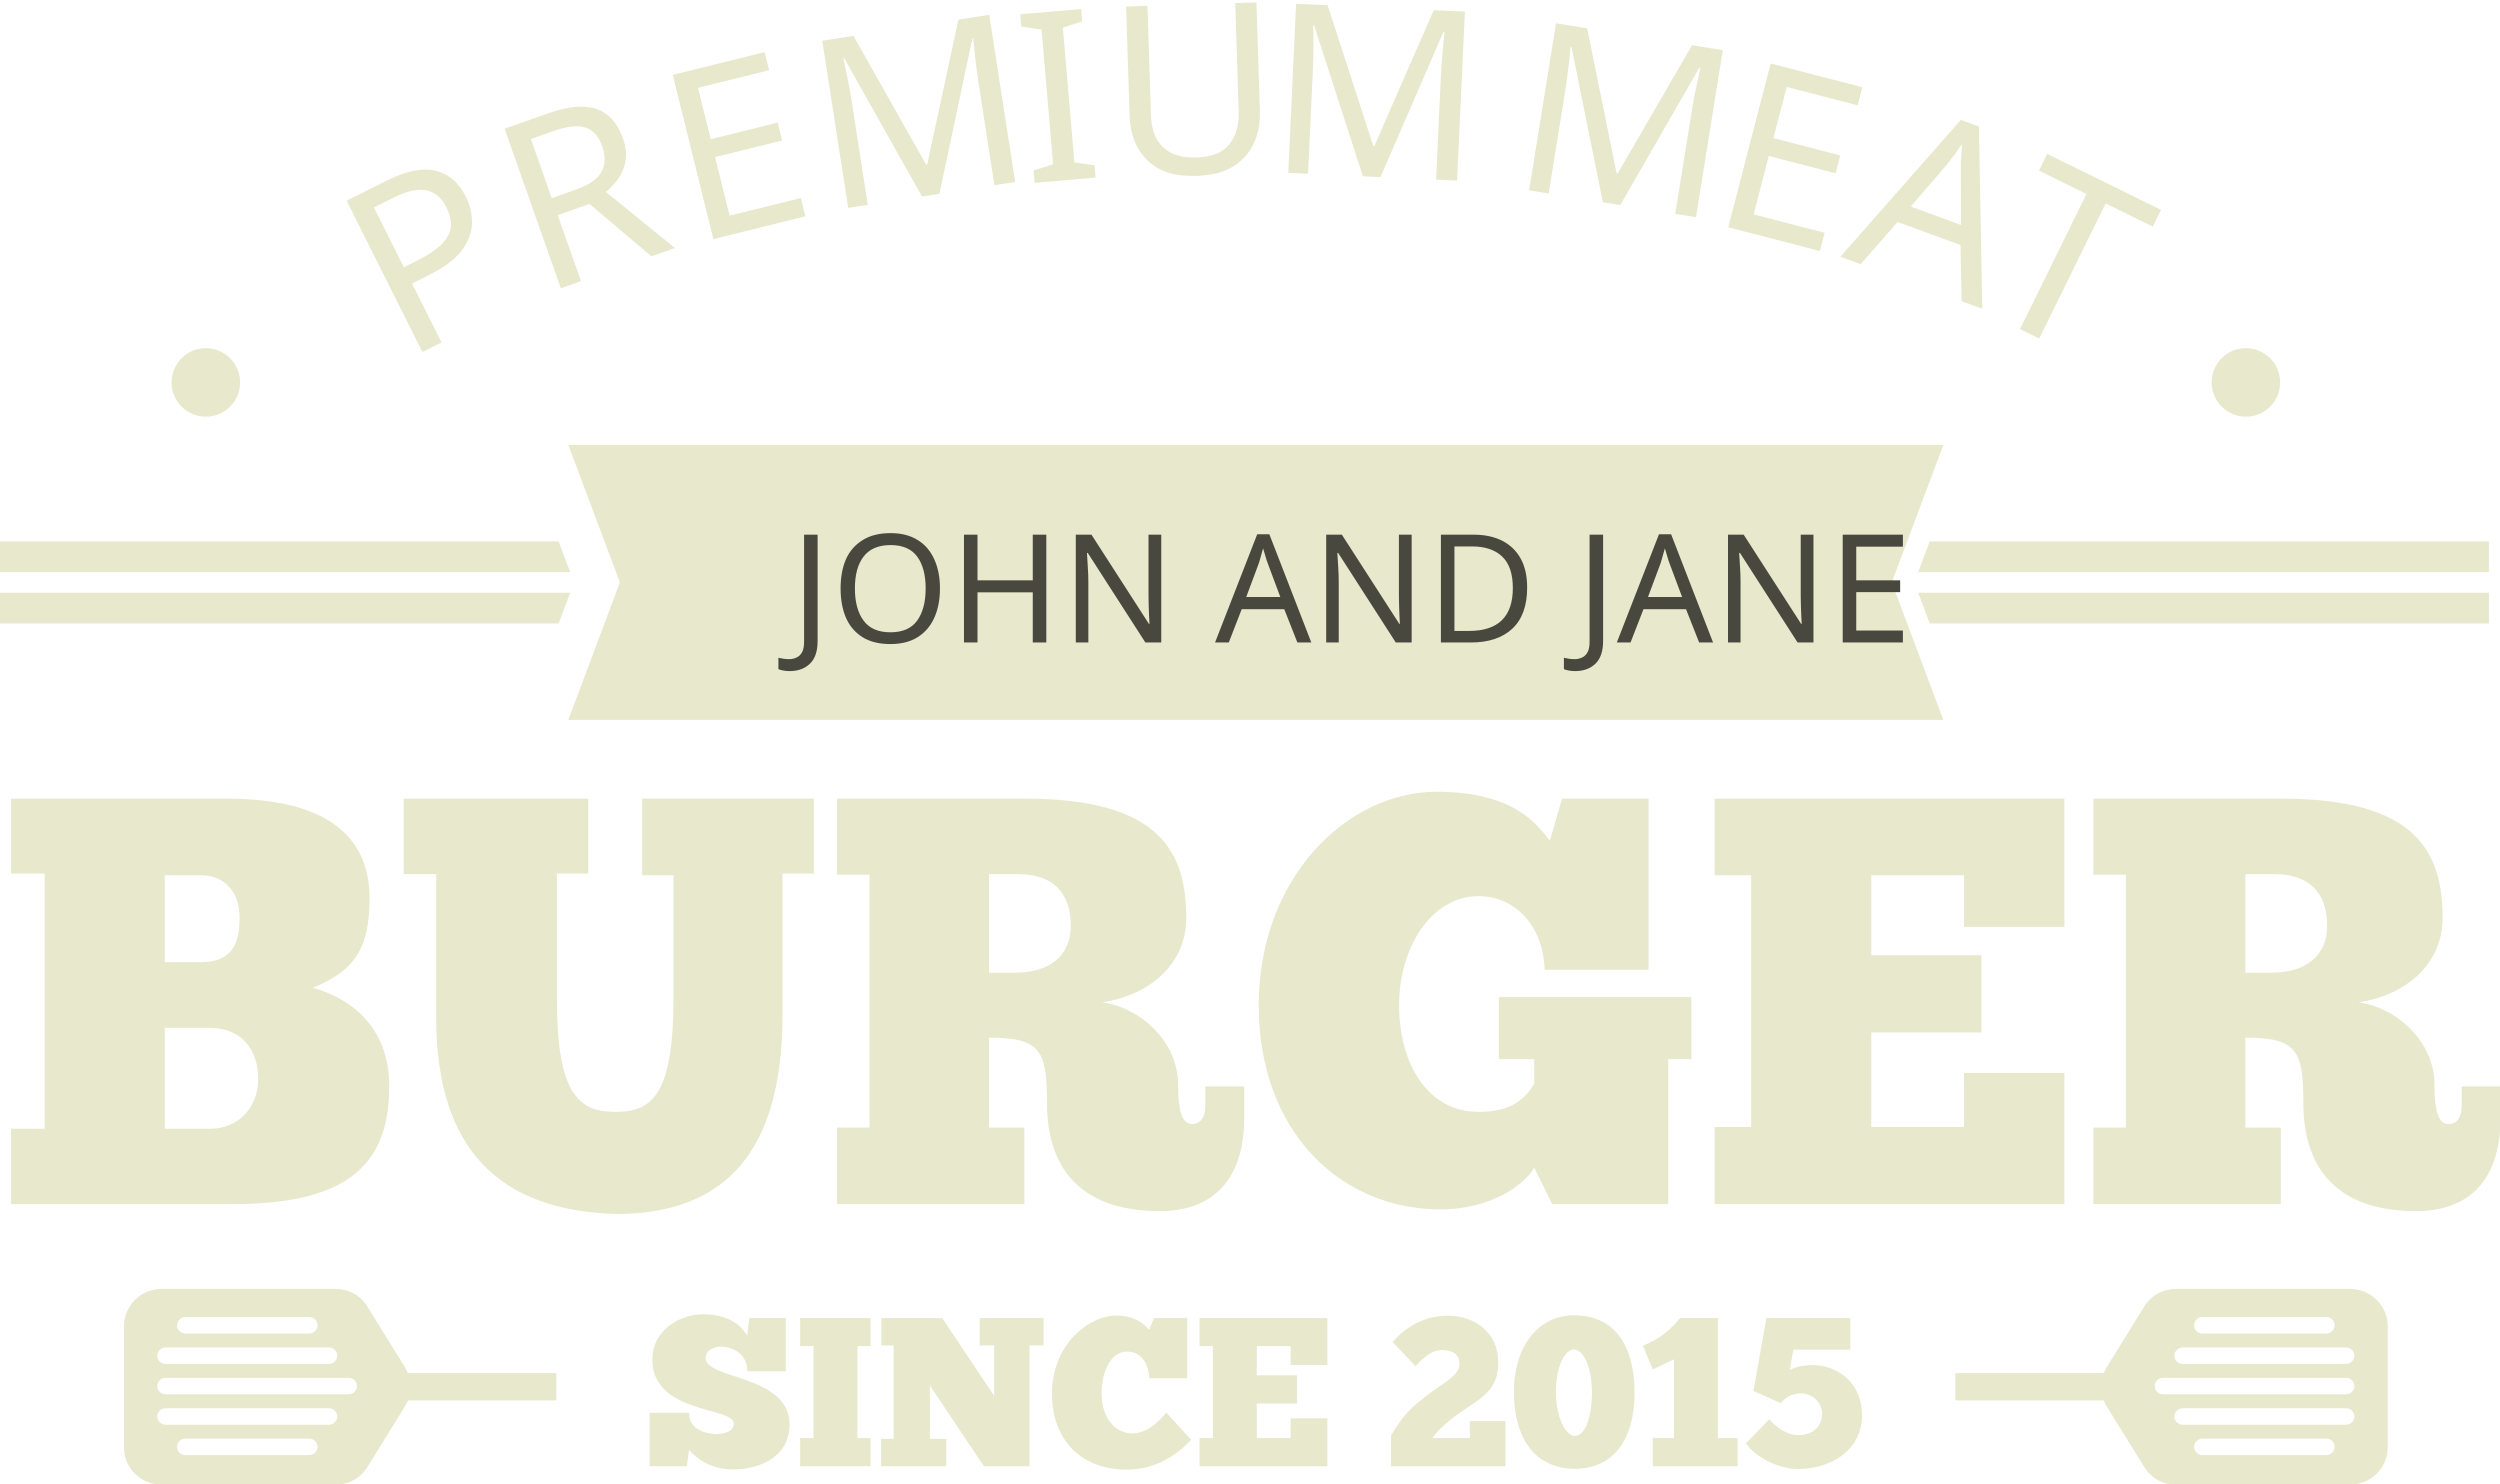
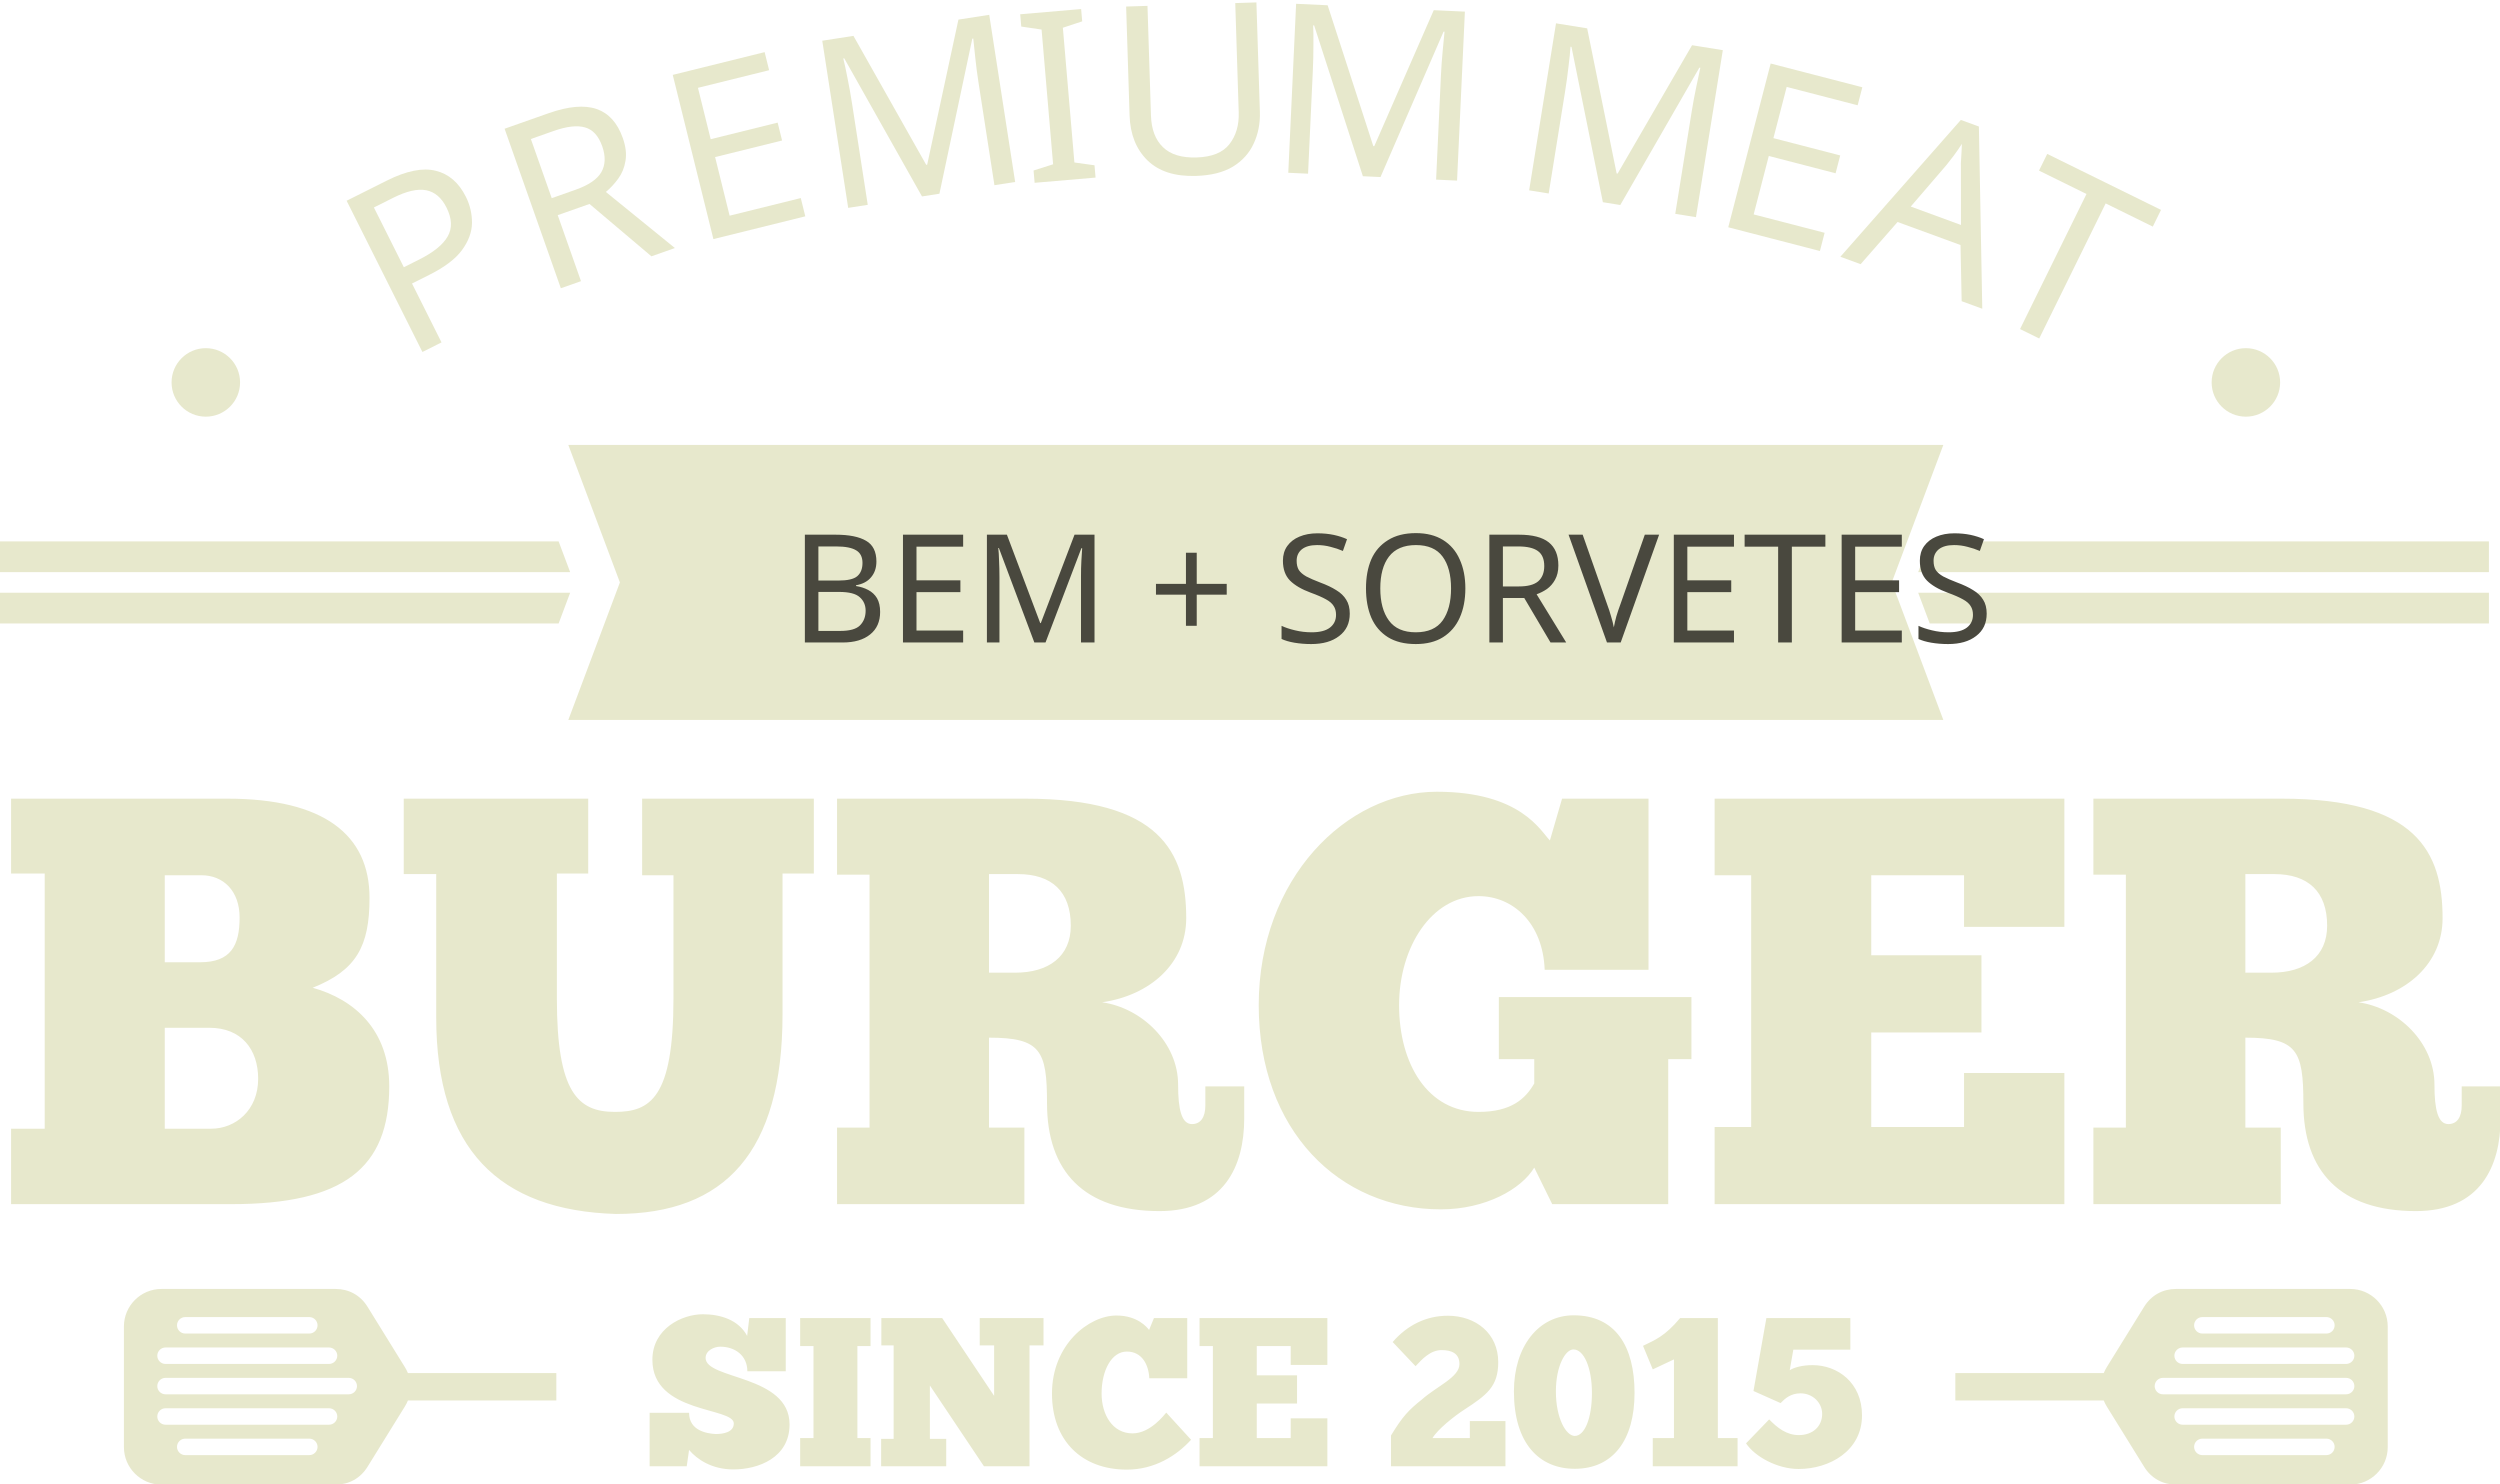
<svg xmlns="http://www.w3.org/2000/svg" id="svg4155" version="1.1" xml:space="preserve" width="482" height="286" viewBox="0 0 482 286">
  <defs id="defs4159" />
  <g id="g4163" transform="matrix(1.25,0,0,-1.25,0,286)">
    <g id="g4818" transform="matrix(1.934847,0,0,1.934847,-869.0313,-730.072)">
      <path d="m 450.03,399.59 17.571,0 c 8.923,0 12.576,2.868 12.576,9.388 0,4.484 -2.774,6.935 -6.103,7.861 3.467,1.387 4.531,3.282 4.531,7.166 0,5.039 -3.652,7.908 -11.328,7.908 l -17.247,0 0,-5.966 2.681,0 0,-20.344 -2.681,0 0,-6.013 z m 12.252,26.219 2.913,0 c 1.758,0 3.053,-1.249 3.053,-3.375 0,-2.22 -0.694,-3.562 -3.145,-3.562 l -2.821,0 0,6.937 z m 0,-20.206 0,8.045 3.561,0 c 2.543,0 3.884,-1.711 3.884,-4.07 0,-2.496 -1.803,-3.975 -3.745,-3.975 l -3.7,0 z m 19.051,26.31 0,-6.013 2.588,0 0,-11.421 c 0,-10.497 4.995,-15.396 14.335,-15.673 8.693,0 13.272,4.946 13.272,15.905 l 0,11.236 2.496,0 0,5.966 -13.687,0 0,-6.104 2.497,0 0,-9.803 c 0,-7.952 -1.85,-9.063 -4.67,-9.063 -2.959,0 -4.624,1.573 -4.624,9.016 l 0,9.988 2.498,0 0,5.966 -14.705,0 z m 34.54,0 0,-6.058 2.59,0 0,-20.161 -2.59,0 0,-6.104 14.935,0 0,6.104 -2.82,0 0,7.167 c 4.115,0 4.624,-1.016 4.624,-5.225 0,-5.408 2.913,-8.6 8.969,-8.6 5.133,0 6.752,3.561 6.752,7.398 l 0,2.544 -3.099,0 0,-1.527 c 0,-0.924 -0.37,-1.479 -1.063,-1.479 -0.833,0 -1.109,1.157 -1.109,3.143 0,3.331 -2.867,6.105 -6.058,6.567 3.838,0.555 6.705,3.099 6.705,6.705 0,5.271 -2.081,9.526 -12.809,9.526 l -15.027,0 z m 12.115,-6.013 2.311,0 c 2.683,0 4.209,-1.386 4.209,-4.115 0,-2.451 -1.758,-3.744 -4.439,-3.744 l -2.081,0 0,7.859 z m 44.897,-26.31 9.248,0 0,11.56 1.85,0 0,4.949 -15.352,0 0,-4.949 2.822,0 0,-1.941 c -0.695,-1.202 -1.804,-2.266 -4.441,-2.266 -4.022,0 -6.334,3.792 -6.334,8.507 0,4.624 2.59,8.694 6.334,8.694 2.729,0 5.133,-2.128 5.272,-5.872 l 8.277,0 0,13.641 -6.891,0 -0.969,-3.331 c -0.74,0.74 -2.312,3.883 -9.017,3.883 -7.213,0 -14.195,-6.934 -14.195,-17.015 0,-9.988 6.427,-16.276 14.518,-16.276 3.562,0 6.428,1.62 7.446,3.329 l 1.432,-2.913 z m 12.947,32.323 0,-6.104 2.914,0 0,-20.069 -2.914,0 0,-6.15 27.881,0 0,10.452 -7.999,0 0,-4.302 -7.397,0 0,7.537 8.785,0 0,6.15 -8.785,0 0,6.382 7.397,0 0,-4.116 7.999,0 0,10.22 -27.881,0 z m 30.194,0 0,-6.058 2.589,0 0,-20.161 -2.589,0 0,-6.104 14.935,0 0,6.104 -2.82,0 0,7.167 c 4.114,0 4.624,-1.016 4.624,-5.225 0,-5.408 2.913,-8.6 8.969,-8.6 5.134,0 6.752,3.561 6.752,7.398 l 0,2.544 -3.099,0 0,-1.527 c 0,-0.924 -0.37,-1.479 -1.062,-1.479 -0.833,0 -1.111,1.157 -1.111,3.143 0,3.331 -2.867,6.105 -6.056,6.567 3.837,0.555 6.704,3.099 6.704,6.705 0,5.271 -2.081,9.526 -12.809,9.526 l -15.027,0 z m 12.115,-6.013 2.312,0 c 2.681,0 4.207,-1.386 4.207,-4.115 0,-2.451 -1.756,-3.744 -4.439,-3.744 l -2.08,0 0,7.859" style="fill:#e7e8cc;fill-opacity:1;fill-rule:evenodd;stroke:none" id="path4533" />
      <path d="m 599.952,449.151 4.111,-10.961 -109.611,0 4.112,10.961 -4.112,10.96 109.611,0 -4.111,-10.96" style="fill:#e7e8cc;fill-opacity:1;fill-rule:evenodd;stroke:none" id="path4535" />
      <path d="m 500.934,378.694 2.958,0 0.186,1.302 c 0.642,-0.761 1.825,-1.554 3.532,-1.554 2.011,0 4.478,0.947 4.478,3.583 0,3.971 -6.692,3.567 -6.692,5.304 0,0.592 0.676,0.898 1.167,0.898 1.183,0 2.161,-0.71 2.161,-1.961 l 3.06,0 0,4.242 -2.907,0 -0.17,-1.421 c -0.674,1.268 -2.111,1.725 -3.531,1.725 -1.656,0 -4.022,-1.133 -4.022,-3.632 0,-4.311 6.489,-3.753 6.489,-5.072 0,-0.708 -0.845,-0.844 -1.436,-0.844 -0.71,0.034 -2.129,0.269 -2.129,1.69 l -3.144,0 0,-4.26 z m 11.999,11.814 0,-2.231 1.064,0 0,-7.335 -1.064,0 0,-2.248 5.611,0 0,2.248 -1.048,0 0,7.335 1.048,0 0,2.231 -5.611,0 z m 19.4,-2.18 0,2.18 -5.085,0 0,-2.18 1.148,0 0,-4.021 -4.141,6.201 -4.849,0 0,-2.18 0.979,0 0,-7.452 -0.996,0 0,-2.182 5.188,0 0,2.182 -1.302,0 0,4.258 4.31,-6.44 3.632,0 0,9.634 1.116,0 z m 9.785,-5.357 c -0.153,-0.17 -1.268,-1.656 -2.687,-1.656 -1.605,0 -2.468,1.503 -2.468,3.176 0,1.842 0.795,3.347 2.012,3.347 1.199,0 1.74,-1.031 1.791,-2.13 l 3.024,0 0,4.8 -2.653,0 -0.388,-0.947 c -0.153,0.203 -0.913,1.15 -2.602,1.15 -2.215,0 -5.139,-2.332 -5.139,-6.22 0,-3.767 2.384,-6.065 5.967,-6.065 2.214,0 3.971,1.114 5.12,2.382 l -1.977,2.163 z m 2.653,7.537 0,-2.231 1.064,0 0,-7.335 -1.064,0 0,-2.248 10.19,0 0,3.821 -2.923,0 0,-1.573 -2.705,0 0,2.755 3.211,0 0,2.248 -3.211,0 0,2.332 2.705,0 0,-1.505 2.923,0 0,3.736 -10.19,0 z m 17.22,-3.836 c 0.507,0.541 1.166,1.283 2.079,1.283 0.777,0 1.42,-0.252 1.42,-1.114 0,-1.048 -1.792,-1.758 -2.992,-2.822 -1.081,-0.862 -1.538,-1.351 -2.466,-2.872 l 0,-2.453 9.125,0 0,3.601 -2.839,0 0,-1.353 -2.975,0 c 0.389,0.676 1.724,1.743 2.535,2.267 1.792,1.166 2.704,1.84 2.704,3.783 0,2.282 -1.775,3.702 -4.022,3.702 -1.69,0 -3.211,-0.727 -4.394,-2.096 l 1.825,-1.926 z m 12.692,-8.179 c 3.059,0 4.765,2.299 4.765,6.049 0,3.735 -1.537,6.186 -4.85,6.186 -2.806,0 -4.766,-2.485 -4.766,-6.068 0,-4.157 2.028,-6.167 4.851,-6.167 z m 0,2.619 c -0.677,0 -1.505,1.368 -1.505,3.548 0,2.064 0.778,3.363 1.404,3.346 0.828,0 1.469,-1.452 1.469,-3.464 0,-2.062 -0.591,-3.43 -1.368,-3.43 z m 6.218,5.306 1.689,0.795 0,-6.271 -1.689,0 0,-2.248 6.76,0 0,2.248 -1.572,0 0,9.566 -3.007,0 c -1.234,-1.469 -1.995,-1.74 -2.959,-2.214 l 0.778,-1.876 z m 11.205,1.571 4.545,0 0,2.519 -6.693,0 -1.029,-5.814 2.162,-0.963 c 0.356,0.372 0.813,0.777 1.589,0.777 0.964,0 1.725,-0.742 1.725,-1.639 0,-0.979 -0.729,-1.69 -1.861,-1.69 -0.978,0 -1.707,0.575 -2.364,1.251 l -1.843,-1.909 c 0.693,-1.047 2.484,-2.044 4.191,-2.044 2.45,0 5.053,1.434 5.053,4.274 0,2.619 -1.959,4.005 -3.937,4.005 -0.827,0 -1.487,-0.186 -1.825,-0.405 l 0.287,1.638" style="fill:#e7e8cc;fill-opacity:1;fill-rule:evenodd;stroke:none" id="path4537" />
      <path d="m 462.013,392.829 13.889,0 c 1.063,0 1.979,-0.509 2.54,-1.414 l 2.978,-4.814 c 0.097,-0.155 0.177,-0.314 0.244,-0.478 l 11.832,0 0,-2.186 -11.831,0 c -0.066,-0.163 -0.148,-0.324 -0.245,-0.481 l -2.978,-4.809 c -0.561,-0.907 -1.477,-1.416 -2.54,-1.416 l -13.889,0 c -1.645,0 -2.987,1.343 -2.987,2.986 l 0,9.625 c 0,1.645 1.342,2.987 2.987,2.987 z m 1.9,-2.242 9.892,0 c 0.36,0 0.656,-0.295 0.656,-0.655 l 0,-0.002 c 0,-0.362 -0.296,-0.656 -0.656,-0.656 l -9.892,0 c -0.36,0 -0.656,0.294 -0.656,0.656 l 0,0.002 c 0,0.36 0.296,0.655 0.656,0.655 z m -1.573,-2.424 13.037,0 c 0.36,0 0.657,-0.295 0.657,-0.655 l 0,0 c 0,-0.361 -0.297,-0.657 -0.657,-0.657 l -13.037,0 c -0.358,0 -0.654,0.296 -0.654,0.657 l 0,0 c 0,0.36 0.294,0.655 0.654,0.655 z m 0,-4.845 13.037,0 c 0.36,0 0.657,-0.295 0.657,-0.657 0,-0.36 -0.297,-0.655 -0.657,-0.655 l -13.037,0 c -0.36,0 -0.654,0.295 -0.654,0.655 0,0.362 0.294,0.657 0.654,0.657 z m 0,2.423 14.609,0 c 0.361,0 0.656,-0.297 0.656,-0.657 l 0,0 c 0,-0.359 -0.295,-0.654 -0.656,-0.654 l -14.609,0 c -0.358,0 -0.654,0.295 -0.654,0.654 l 0,0 c 0,0.363 0.294,0.657 0.654,0.657 z m 1.573,-4.845 9.892,0 c 0.36,0 0.656,-0.295 0.656,-0.656 0,-0.36 -0.296,-0.657 -0.656,-0.657 l -9.892,0 c -0.36,0 -0.656,0.297 -0.656,0.657 0,0.361 0.296,0.656 0.656,0.656" style="fill:#e7e8cc;fill-opacity:1;fill-rule:evenodd;stroke:none" id="path4539" />
      <path d="m 636.502,392.829 -13.888,0 c -1.065,0 -1.979,-0.509 -2.54,-1.414 l -2.979,-4.814 c -0.097,-0.155 -0.177,-0.314 -0.243,-0.478 l -11.831,0 0,-2.186 11.83,0 c 0.066,-0.163 0.147,-0.324 0.244,-0.481 l 2.979,-4.809 c 0.559,-0.907 1.475,-1.416 2.54,-1.416 l 13.888,0 c 1.645,0 2.987,1.343 2.987,2.986 l 0,9.625 c 0,1.645 -1.342,2.987 -2.987,2.987 z m -1.901,-2.242 -9.891,0 c -0.361,0 -0.656,-0.295 -0.656,-0.655 l 0,-0.002 c 0,-0.362 0.295,-0.656 0.656,-0.656 l 9.891,0 c 0.361,0 0.656,0.294 0.656,0.656 l 0,0.002 c 0,0.36 -0.295,0.655 -0.656,0.655 z m 1.572,-2.424 -13.035,0 c -0.361,0 -0.656,-0.295 -0.656,-0.655 l 0,0 c 0,-0.361 0.296,-0.657 0.656,-0.657 l 13.035,0 c 0.362,0 0.657,0.296 0.657,0.657 l 0,0 c 0,0.36 -0.294,0.655 -0.657,0.655 z m 0,-4.845 -13.035,0 c -0.361,0 -0.656,-0.295 -0.656,-0.657 0,-0.36 0.296,-0.655 0.656,-0.655 l 13.035,0 c 0.363,0 0.657,0.295 0.657,0.655 0,0.362 -0.294,0.657 -0.657,0.657 z m 0,2.423 -14.606,0 c -0.362,0 -0.656,-0.297 -0.656,-0.657 l 0,0 c 0,-0.359 0.296,-0.654 0.656,-0.654 l 14.606,0 c 0.362,0 0.657,0.295 0.657,0.654 l 0,0 c 0,0.363 -0.294,0.657 -0.657,0.657 z m -1.572,-4.845 -9.891,0 c -0.361,0 -0.656,-0.295 -0.656,-0.656 0,-0.36 0.295,-0.657 0.656,-0.657 l 9.891,0 c 0.361,0 0.656,0.297 0.656,0.657 0,0.361 -0.295,0.656 -0.656,0.656" style="fill:#e7e8cc;fill-opacity:1;fill-rule:evenodd;stroke:none" id="path4541" />
      <path d="m 465.554,467.825 c 1.508,0 2.731,-1.222 2.731,-2.73 0,-1.509 -1.223,-2.73 -2.731,-2.73 -1.508,0 -2.73,1.221 -2.73,2.73 0,1.508 1.222,2.73 2.73,2.73" style="fill:#e7e8cc;fill-opacity:1;fill-rule:evenodd;stroke:none" id="path4543" />
      <path d="m 628.182,467.825 c 1.507,0 2.73,-1.222 2.73,-2.73 0,-1.509 -1.223,-2.73 -2.73,-2.73 -1.509,0 -2.73,1.221 -2.73,2.73 0,1.508 1.221,2.73 2.73,2.73" style="fill:#e7e8cc;fill-opacity:1;fill-rule:evenodd;stroke:none" id="path4545" />
      <path d="m 647.556,448.33 -45.497,0 0.92,-2.453 44.577,0 0,2.453 z m -152.958,0 -45.497,0 0,-2.453 44.577,0 0.92,2.453 z m -45.497,4.094 44.577,0 0.92,-2.452 -45.497,0 0,2.452 z m 153.878,0 44.577,0 0,-2.452 -45.497,0 0.92,2.452" style="fill:#e7e8cc;fill-opacity:1;fill-rule:evenodd;stroke:none" id="path4547" />
      <g id="g4549">
        <text transform="matrix(1,0,0,-1,512.137,444.363)" style="font-variant:normal;font-weight:normal;font-size:12.032px;font-family:Bebas;-inkscape-font-specification:Bebas;writing-mode:lr-tb;fill:#49483e;fill-opacity:1;fill-rule:nonzero;stroke:none" id="text4551">
-           <tspan x="0 4.965 11.511 18.133 24.815 27.037 34.232 41.247 47.434 49.655 54.321 61.516 68.531" y="0" id="tspan4553">JOHN AND JANE</tspan>
+           <tspan x="0 4.965 11.511 18.133 24.815 27.037 34.232 41.247 47.434 49.655 54.321 61.516 68.531" y="0" id="tspan4553">BEM + SORVETES</tspan>
        </text>
      </g>
      <g id="g4555">
        <text transform="matrix(0.893994,0.448079,0.448079,-0.893994,481.187,466.703)" style="font-variant:normal;font-weight:normal;font-size:18.891px;font-family:Bebas;-inkscape-font-specification:Bebas;writing-mode:lr-tb;fill:#e7e8cc;fill-opacity:1;fill-rule:nonzero;stroke:none" id="text4557">
          <tspan x="0" y="0" id="tspan4559">P</tspan>
        </text>
        <text transform="matrix(0.943083,0.332558,0.332558,-0.943083,492.132,471.993)" style="font-variant:normal;font-weight:normal;font-size:18.891px;font-family:Bebas;-inkscape-font-specification:Bebas;writing-mode:lr-tb;fill:#e7e8cc;fill-opacity:1;fill-rule:nonzero;stroke:none" id="text4561">
          <tspan x="0" y="0" id="tspan4563">R</tspan>
        </text>
        <text transform="matrix(0.970683,0.240363,0.240363,-0.970683,504.243,476.082)" style="font-variant:normal;font-weight:normal;font-size:18.89px;font-family:Bebas;-inkscape-font-specification:Bebas;writing-mode:lr-tb;fill:#e7e8cc;fill-opacity:1;fill-rule:nonzero;stroke:none" id="text4565">
          <tspan x="0" y="0" id="tspan4567">E</tspan>
        </text>
        <text transform="matrix(0.988185,0.153269,0.153269,-0.988185,514.956,478.729)" style="font-variant:normal;font-weight:normal;font-size:18.891px;font-family:Bebas;-inkscape-font-specification:Bebas;writing-mode:lr-tb;fill:#e7e8cc;fill-opacity:1;fill-rule:nonzero;stroke:none" id="text4569">
          <tspan x="0" y="0" id="tspan4571">M</tspan>
        </text>
        <text transform="matrix(0.99636,0.0852415,0.0852415,-0.99636,530.877,480.944)" style="font-variant:normal;font-weight:normal;font-size:18.89px;font-family:Bebas;-inkscape-font-specification:Bebas;writing-mode:lr-tb;fill:#e7e8cc;fill-opacity:1;fill-rule:nonzero;stroke:none" id="text4573">
          <tspan x="0" y="0" id="tspan4575">I</tspan>
        </text>
        <text transform="matrix(0.999498,0.0316816,0.0316816,-0.999498,537.644,481.527)" style="font-variant:normal;font-weight:normal;font-size:18.89px;font-family:Bebas;-inkscape-font-specification:Bebas;writing-mode:lr-tb;fill:#e7e8cc;fill-opacity:1;fill-rule:nonzero;stroke:none" id="text4577">
          <tspan x="0" y="0" id="tspan4579">U</tspan>
        </text>
        <text transform="matrix(0.998927,-0.0463062,-0.0463062,-0.998927,550.019,481.892)" style="font-variant:normal;font-weight:normal;font-size:18.89px;font-family:Bebas;-inkscape-font-specification:Bebas;writing-mode:lr-tb;fill:#e7e8cc;fill-opacity:1;fill-rule:nonzero;stroke:none" id="text4581">
          <tspan x="0" y="0" id="tspan4583">M</tspan>
        </text>
        <text transform="matrix(0.987311,-0.158801,-0.158801,-0.987311,569.241,480.697)" style="font-variant:normal;font-weight:normal;font-size:18.891px;font-family:Bebas;-inkscape-font-specification:Bebas;writing-mode:lr-tb;fill:#e7e8cc;fill-opacity:1;fill-rule:nonzero;stroke:none" id="text4585">
          <tspan x="0" y="0" id="tspan4587">M</tspan>
        </text>
        <text transform="matrix(0.968053,-0.250745,-0.250745,-0.968053,585.149,477.921)" style="font-variant:normal;font-weight:normal;font-size:18.89px;font-family:Bebas;-inkscape-font-specification:Bebas;writing-mode:lr-tb;fill:#e7e8cc;fill-opacity:1;fill-rule:nonzero;stroke:none" id="text4589">
          <tspan x="0" y="0" id="tspan4591">E</tspan>
        </text>
        <text transform="matrix(0.938967,-0.344007,-0.344007,-0.938967,595.856,475.112)" style="font-variant:normal;font-weight:normal;font-size:18.89px;font-family:Bebas;-inkscape-font-specification:Bebas;writing-mode:lr-tb;fill:#e7e8cc;fill-opacity:1;fill-rule:nonzero;stroke:none" id="text4593">
          <tspan x="0" y="0" id="tspan4595">A</tspan>
        </text>
        <text transform="matrix(0.897285,-0.441452,-0.441452,-0.897285,606.225,471.294)" style="font-variant:normal;font-weight:normal;font-size:18.891px;font-family:Bebas;-inkscape-font-specification:Bebas;writing-mode:lr-tb;fill:#e7e8cc;fill-opacity:1;fill-rule:nonzero;stroke:none" id="text4597">
          <tspan x="0" y="0" id="tspan4599">T</tspan>
        </text>
      </g>
    </g>
  </g>
</svg>
